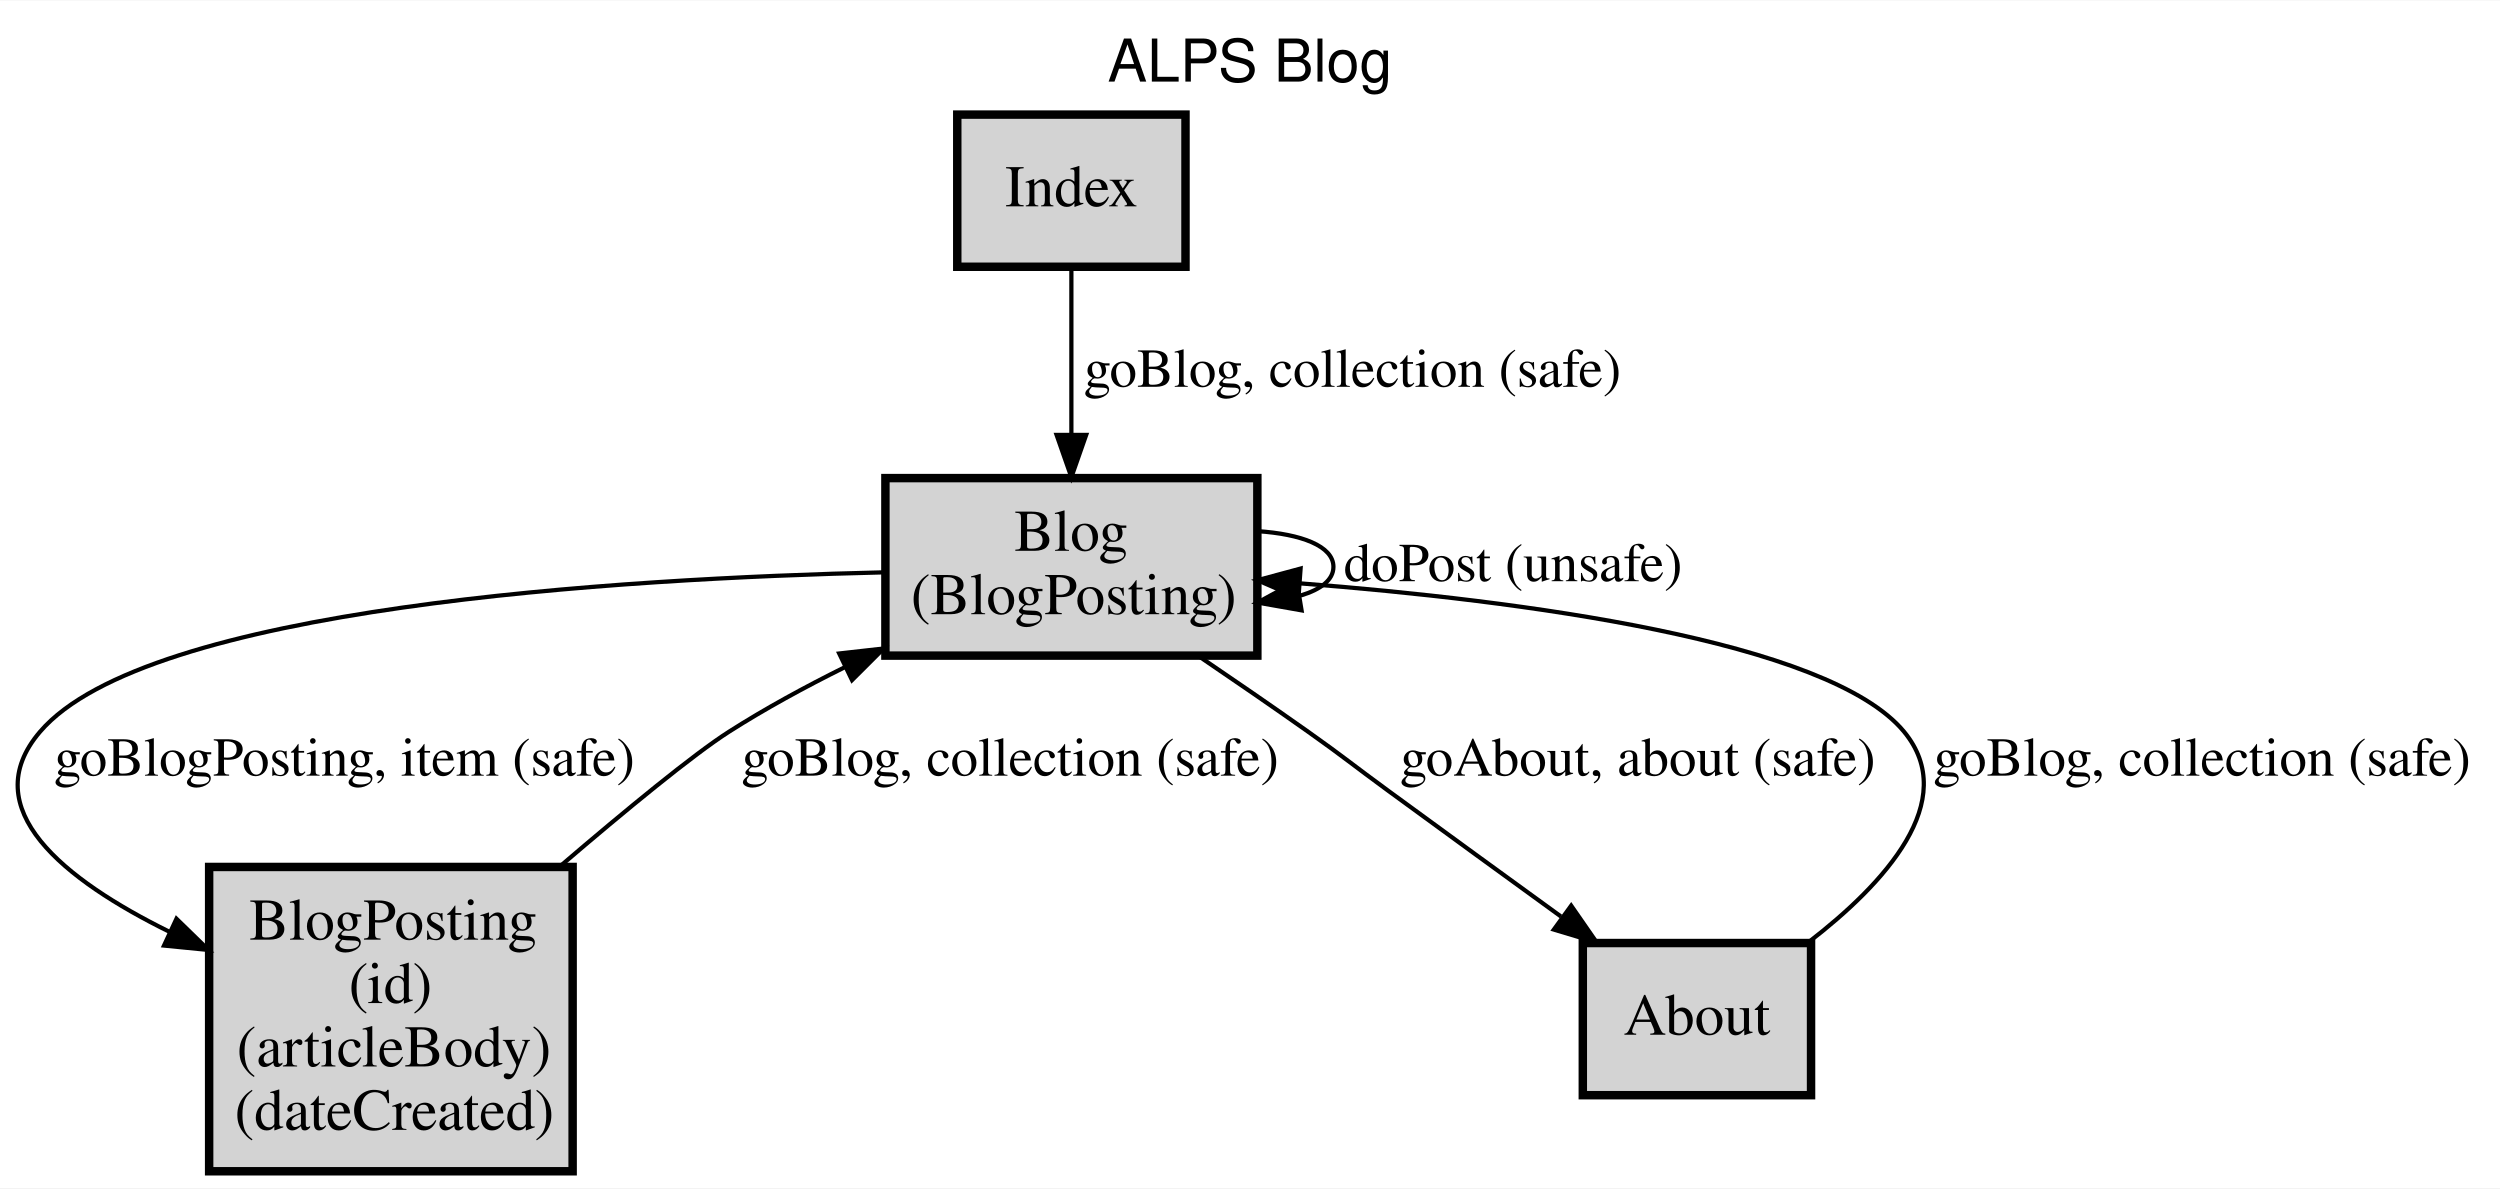
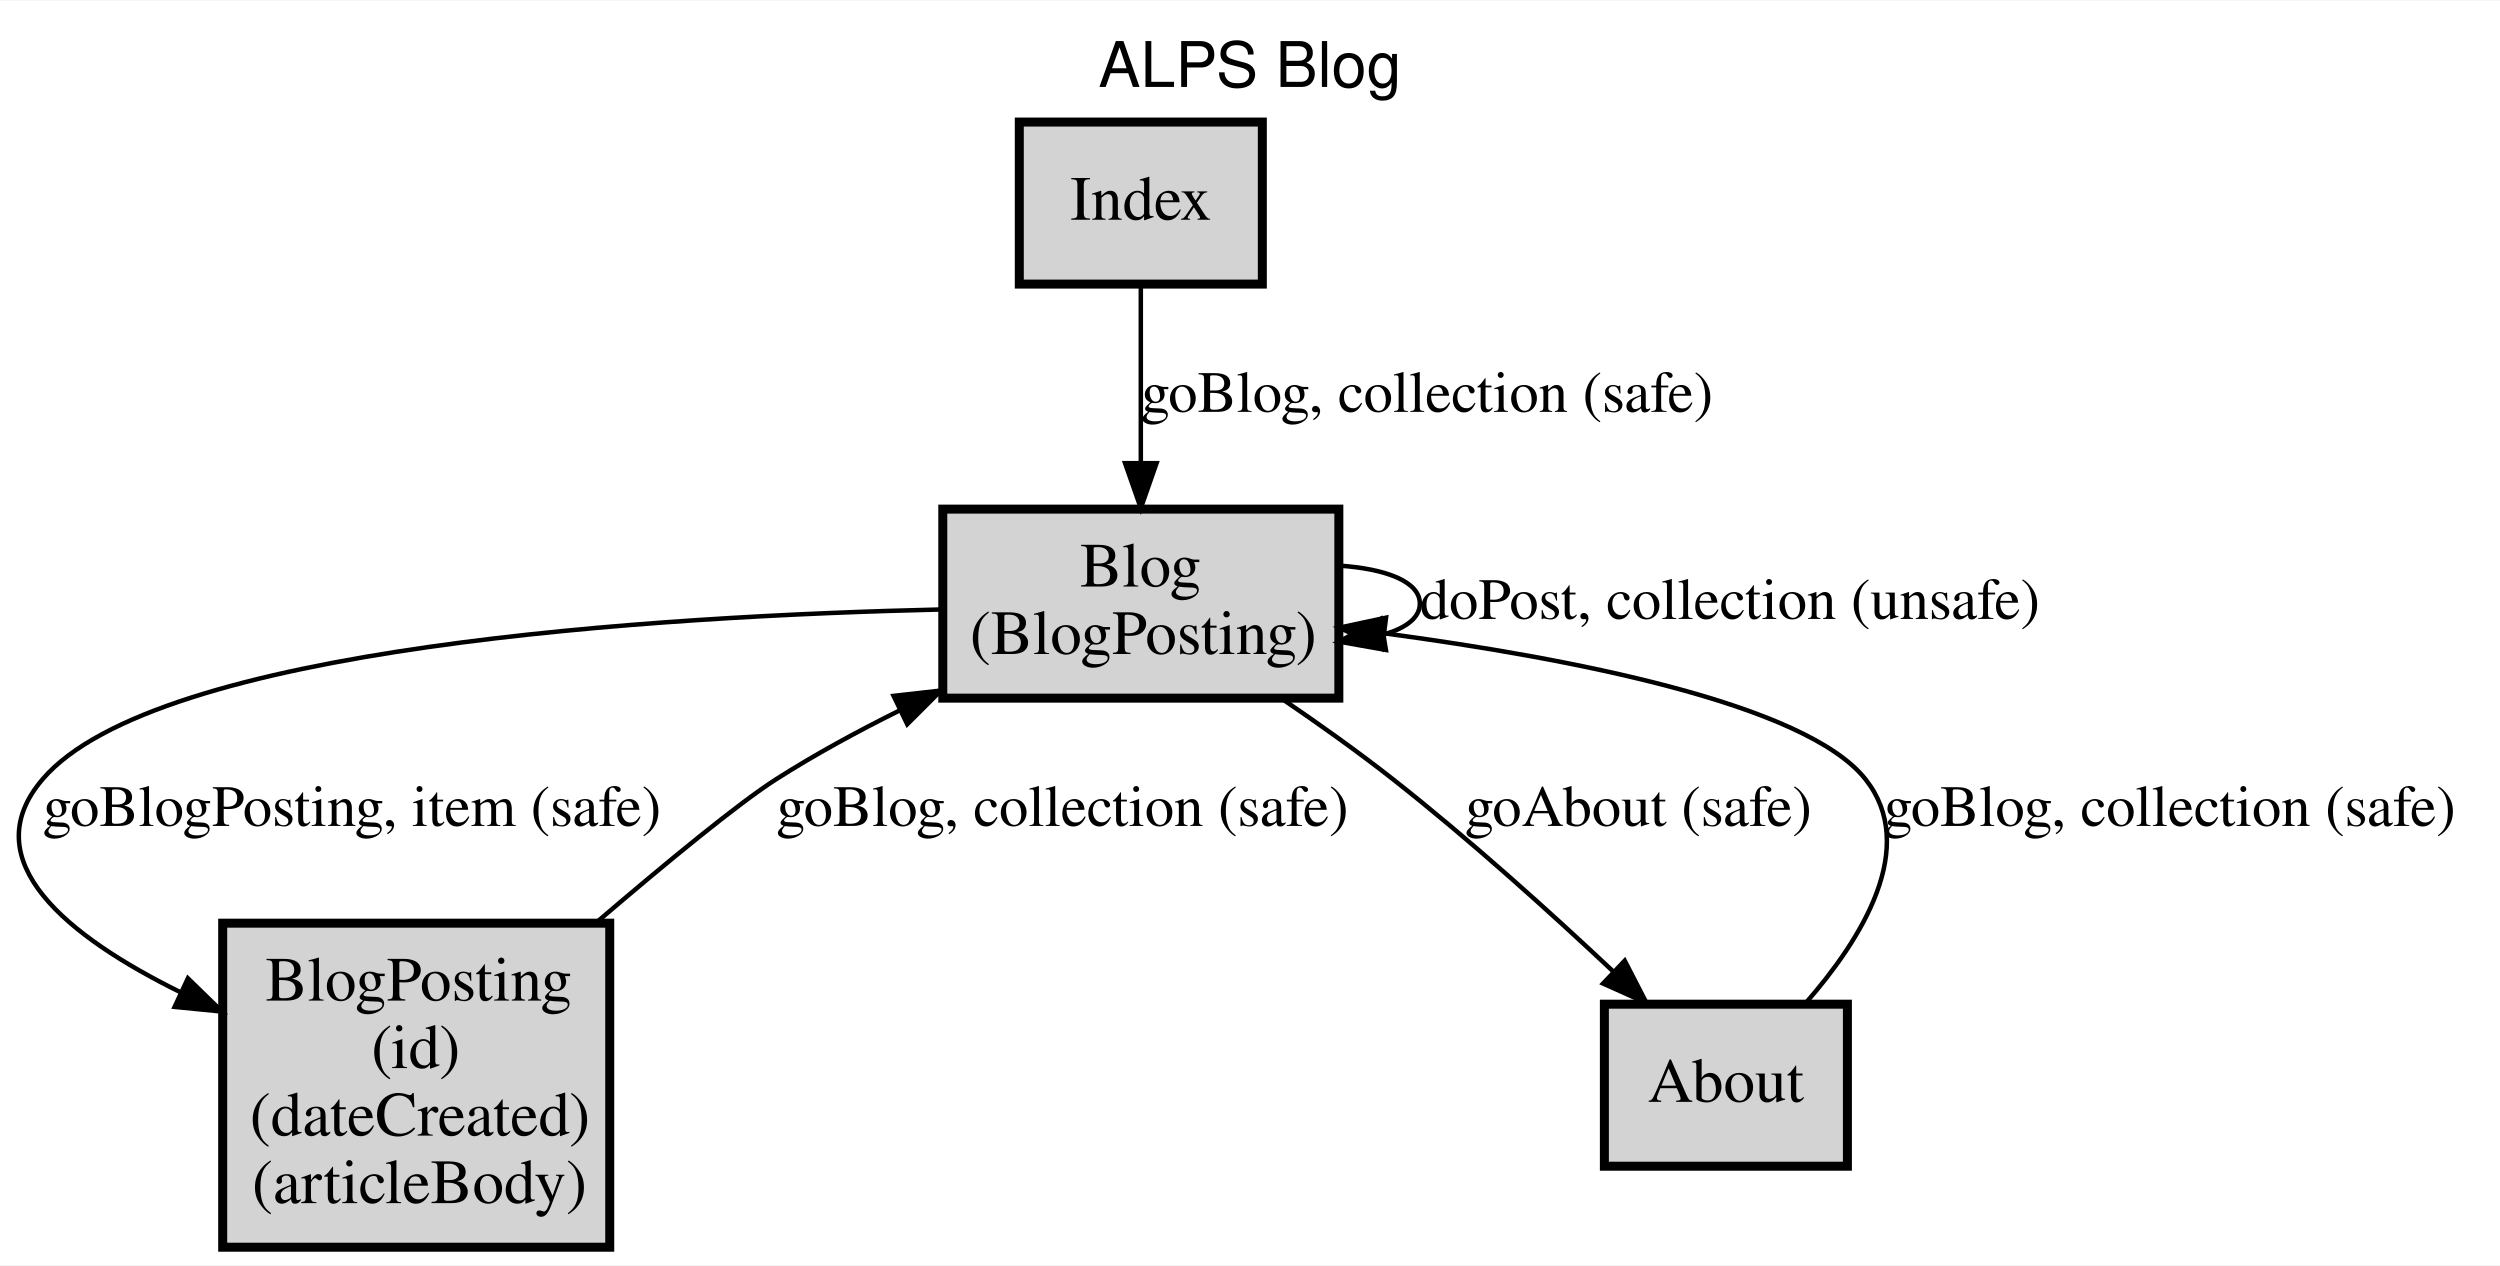
- <svg xmlns="http://www.w3.org/2000/svg" xmlns:xlink="http://www.w3.org/1999/xlink" width="591pt" height="281pt" viewBox="0.00 0.00 591.48 281.00">
+ <svg xmlns="http://www.w3.org/2000/svg" xmlns:xlink="http://www.w3.org/1999/xlink" width="555pt" height="281pt" viewBox="0.00 0.00 555.48 281.00">
  <g id="graph0" class="graph" transform="scale(1 1) rotate(0) translate(4 277)">
    <g id="a_graph0">
      <a xlink:href="index.html" xlink:title="ALPS Blog" target="_parent">
-         <polygon fill="white" stroke="transparent" points="-4,4 -4,-277 587.48,-277 587.48,4 -4,4" />
-         <text text-anchor="middle" x="291.74" y="-257.8" font-family="Helvetica,sans-Serif" font-size="14.00">ALPS Blog</text>
+         <polygon fill="white" stroke="transparent" points="-4,4 -4,-277 551.48,-277 551.48,4 -4,4" />
+         <text text-anchor="middle" x="273.74" y="-257.8" font-family="Helvetica,sans-Serif" font-size="14.00">ALPS Blog</text>
      </a>
    </g>
    <g id="node1" class="node">
      <g id="a_node1">
        <a xlink:href="docs/semantic.Blog.html" xlink:title="&lt;TABLE&gt;" target="_parent">
          <polygon fill="lightgray" stroke="black" stroke-width="2" points="293.48,-164 205.48,-164 205.48,-122 293.48,-122 293.48,-164" />
          <text text-anchor="start" x="235.98" y="-146.8" font-family="Times,serif" font-size="14.00">Blog</text>
          <text text-anchor="start" x="211.48" y="-131.8" font-family="Times,serif" font-size="14.00">(BlogPosting)</text>
        </a>
      </g>
    </g>
    <g id="edge3" class="edge">
      <g id="a_edge3">
-         <a xlink:href="docs/unsafe.doPost.html" xlink:title="doPost (unsafe)" target="_parent">
+         <a xlink:href="docs/unsafe.doPost.html" xlink:title="doPost, collection (unsafe)" target="_parent">
          <path fill="none" stroke="black" d="M293.5,-151.45C303.85,-150.76 311.48,-147.94 311.48,-143 311.48,-139.91 308.5,-137.65 303.73,-136.22" />
          <polygon fill="black" stroke="black" points="303.94,-132.71 293.5,-134.55 302.8,-139.62 303.94,-132.71" />
        </a>
      </g>
      <g id="a_edge3-label">
-         <a xlink:href="docs/unsafe.doPost.html" xlink:title="doPost (unsafe)" target="_parent">
-           <text text-anchor="middle" x="353.98" y="-139.6" font-family="Times,serif" font-size="13.00">doPost (unsafe)</text>
+         <a xlink:href="docs/unsafe.doPost.html" xlink:title="doPost, collection (unsafe)" target="_parent">
+           <text text-anchor="start" x="311.48" y="-139.6" font-family="Times,serif" font-size="13.00">doPost, collection (unsafe)</text>
        </a>
      </g>
    </g>
    <g id="node2" class="node">
      <g id="a_node2">
        <a xlink:href="docs/semantic.BlogPosting.html" xlink:title="&lt;TABLE&gt;" target="_parent">
          <polygon fill="lightgray" stroke="black" stroke-width="2" points="131.48,-72 45.48,-72 45.48,0 131.48,0 131.48,-72" />
          <text text-anchor="start" x="54.98" y="-54.8" font-family="Times,serif" font-size="14.00">BlogPosting</text>
          <text text-anchor="start" x="78.48" y="-39.8" font-family="Times,serif" font-size="14.00">(id)</text>
-           <text text-anchor="start" x="51.98" y="-24.8" font-family="Times,serif" font-size="14.00">(articleBody)</text>
-           <text text-anchor="start" x="51.48" y="-9.8" font-family="Times,serif" font-size="14.00">(dateCreated)</text>
+           <text text-anchor="start" x="51.48" y="-24.8" font-family="Times,serif" font-size="14.00">(dateCreated)</text>
+           <text text-anchor="start" x="51.98" y="-9.8" font-family="Times,serif" font-size="14.00">(articleBody)</text>
        </a>
      </g>
    </g>
    <g id="edge4" class="edge">
      <g id="a_edge4">
        <a xlink:href="docs/safe.goBlogPosting.html" xlink:title="goBlogPosting, item (safe)" target="_parent">
          <path fill="none" stroke="black" d="M205.42,-141.71C142.24,-140.26 30.71,-133.47 5.48,-104 -10.08,-85.83 11.18,-68.95 36.07,-56.67" />
          <polygon fill="black" stroke="black" points="37.75,-59.75 45.34,-52.36 34.8,-53.4 37.75,-59.75" />
        </a>
      </g>
      <g id="a_edge4-label">
        <a xlink:href="docs/safe.goBlogPosting.html" xlink:title="goBlogPosting, item (safe)" target="_parent">
-           <text text-anchor="middle" x="77.48" y="-93.6" font-family="Times,serif" font-size="13.00">goBlogPosting, item (safe)</text>
+           <text text-anchor="start" x="5.48" y="-93.6" font-family="Times,serif" font-size="13.00">goBlogPosting, item (safe)</text>
        </a>
      </g>
    </g>
    <g id="node3" class="node">
      <g id="a_node3">
        <a xlink:href="docs/semantic.About.html" xlink:title="About" target="_parent">
-           <polygon fill="lightgray" stroke="black" stroke-width="2" points="424.48,-54 370.48,-54 370.48,-18 424.48,-18 424.48,-54" />
-           <text text-anchor="middle" x="397.48" y="-32.3" font-family="Times,serif" font-size="14.00">About</text>
+           <polygon fill="lightgray" stroke="black" stroke-width="2" points="406.48,-54 352.48,-54 352.48,-18 406.48,-18 406.48,-54" />
+           <text text-anchor="middle" x="379.48" y="-32.3" font-family="Times,serif" font-size="14.00">About</text>
        </a>
      </g>
    </g>
    <g id="edge2" class="edge">
      <g id="a_edge2">
-         <a xlink:href="docs/safe.goAbout.html" xlink:title="goAbout, about (safe)" target="_parent">
-           <path fill="none" stroke="black" d="M279.56,-121.9C287.99,-116.18 297.13,-109.9 305.48,-104 314.04,-97.94 316.01,-96.19 324.48,-90 337.83,-80.23 352.59,-69.5 365.32,-60.27" />
-           <polygon fill="black" stroke="black" points="367.73,-62.85 373.77,-54.14 363.62,-57.18 367.73,-62.85" />
+         <a xlink:href="docs/safe.goAbout.html" xlink:title="goAbout (safe)" target="_parent">
+           <path fill="none" stroke="black" d="M280.84,-121.85C289.02,-116.29 297.72,-110.1 305.48,-104 322.49,-90.63 340.52,-74.36 354.52,-61.2" />
+           <polygon fill="black" stroke="black" points="357,-63.67 361.85,-54.25 352.18,-58.59 357,-63.67" />
        </a>
      </g>
      <g id="a_edge2-label">
-         <a xlink:href="docs/safe.goAbout.html" xlink:title="goAbout, about (safe)" target="_parent">
-           <text text-anchor="middle" x="383.48" y="-93.6" font-family="Times,serif" font-size="13.00">goAbout, about (safe)</text>
+         <a xlink:href="docs/safe.goAbout.html" xlink:title="goAbout (safe)" target="_parent">
+           <text text-anchor="start" x="321.48" y="-93.6" font-family="Times,serif" font-size="13.00">goAbout (safe)</text>
        </a>
      </g>
    </g>
    <g id="edge5" class="edge">
      <g id="a_edge5">
        <a xlink:href="docs/safe.goBlog.html" xlink:title="goBlog, collection (safe)" target="_parent">
          <path fill="none" stroke="black" d="M128.66,-72.29C144.13,-85.52 160.08,-98.64 168.48,-104 177.02,-109.45 186.47,-114.59 195.81,-119.23" />
          <polygon fill="black" stroke="black" points="194.55,-122.5 205.08,-123.69 197.58,-116.2 194.55,-122.5" />
        </a>
      </g>
      <g id="a_edge5-label">
        <a xlink:href="docs/safe.goBlog.html" xlink:title="goBlog, collection (safe)" target="_parent">
-           <text text-anchor="middle" x="234.98" y="-93.6" font-family="Times,serif" font-size="13.00">goBlog, collection (safe)</text>
+           <text text-anchor="start" x="168.48" y="-93.6" font-family="Times,serif" font-size="13.00">goBlog, collection (safe)</text>
        </a>
      </g>
    </g>
    <g id="edge1" class="edge">
      <g id="a_edge1">
        <a xlink:href="docs/safe.goBlog.html" xlink:title="goBlog, collection (safe)" target="_parent">
-           <path fill="none" stroke="black" d="M423.9,-54.21C441.8,-68 459.96,-87.66 446.48,-104 428.65,-125.59 355.51,-135.05 303.57,-139.1" />
-           <polygon fill="black" stroke="black" points="303.2,-135.62 293.48,-139.84 303.71,-142.6 303.2,-135.62" />
+           <path fill="none" stroke="black" d="M397.16,-54.19C409.71,-68.51 422.41,-88.93 410.48,-104 397.22,-120.75 345.02,-130.86 303.6,-136.4" />
+           <polygon fill="black" stroke="black" points="303.08,-132.94 293.61,-137.67 303.97,-139.88 303.08,-132.94" />
        </a>
      </g>
      <g id="a_edge1-label">
        <a xlink:href="docs/safe.goBlog.html" xlink:title="goBlog, collection (safe)" target="_parent">
-           <text text-anchor="middle" x="516.98" y="-93.6" font-family="Times,serif" font-size="13.00">goBlog, collection (safe)</text>
+           <text text-anchor="start" x="414.48" y="-93.6" font-family="Times,serif" font-size="13.00">goBlog, collection (safe)</text>
        </a>
      </g>
    </g>
    <g id="node4" class="node">
      <g id="a_node4">
        <a xlink:href="docs/semantic.Index.html" xlink:title="Index" target="_parent">
          <polygon fill="lightgray" stroke="black" stroke-width="2" points="276.48,-250 222.48,-250 222.48,-214 276.48,-214 276.48,-250" />
          <text text-anchor="middle" x="249.48" y="-228.3" font-family="Times,serif" font-size="14.00">Index</text>
        </a>
      </g>
    </g>
    <g id="edge6" class="edge">
      <g id="a_edge6">
        <a xlink:href="docs/safe.goBlog.html" xlink:title="goBlog, collection (safe)" target="_parent">
          <path fill="none" stroke="black" d="M249.48,-213.81C249.48,-202.56 249.48,-187.54 249.48,-174.32" />
          <polygon fill="black" stroke="black" points="252.98,-174.21 249.48,-164.21 245.98,-174.21 252.98,-174.21" />
        </a>
      </g>
      <g id="a_edge6-label">
        <a xlink:href="docs/safe.goBlog.html" xlink:title="goBlog, collection (safe)" target="_parent">
-           <text text-anchor="middle" x="315.98" y="-185.6" font-family="Times,serif" font-size="13.00">goBlog, collection (safe)</text>
+           <text text-anchor="start" x="249.48" y="-185.6" font-family="Times,serif" font-size="13.00">goBlog, collection (safe)</text>
        </a>
      </g>
    </g>
  </g>
</svg>
